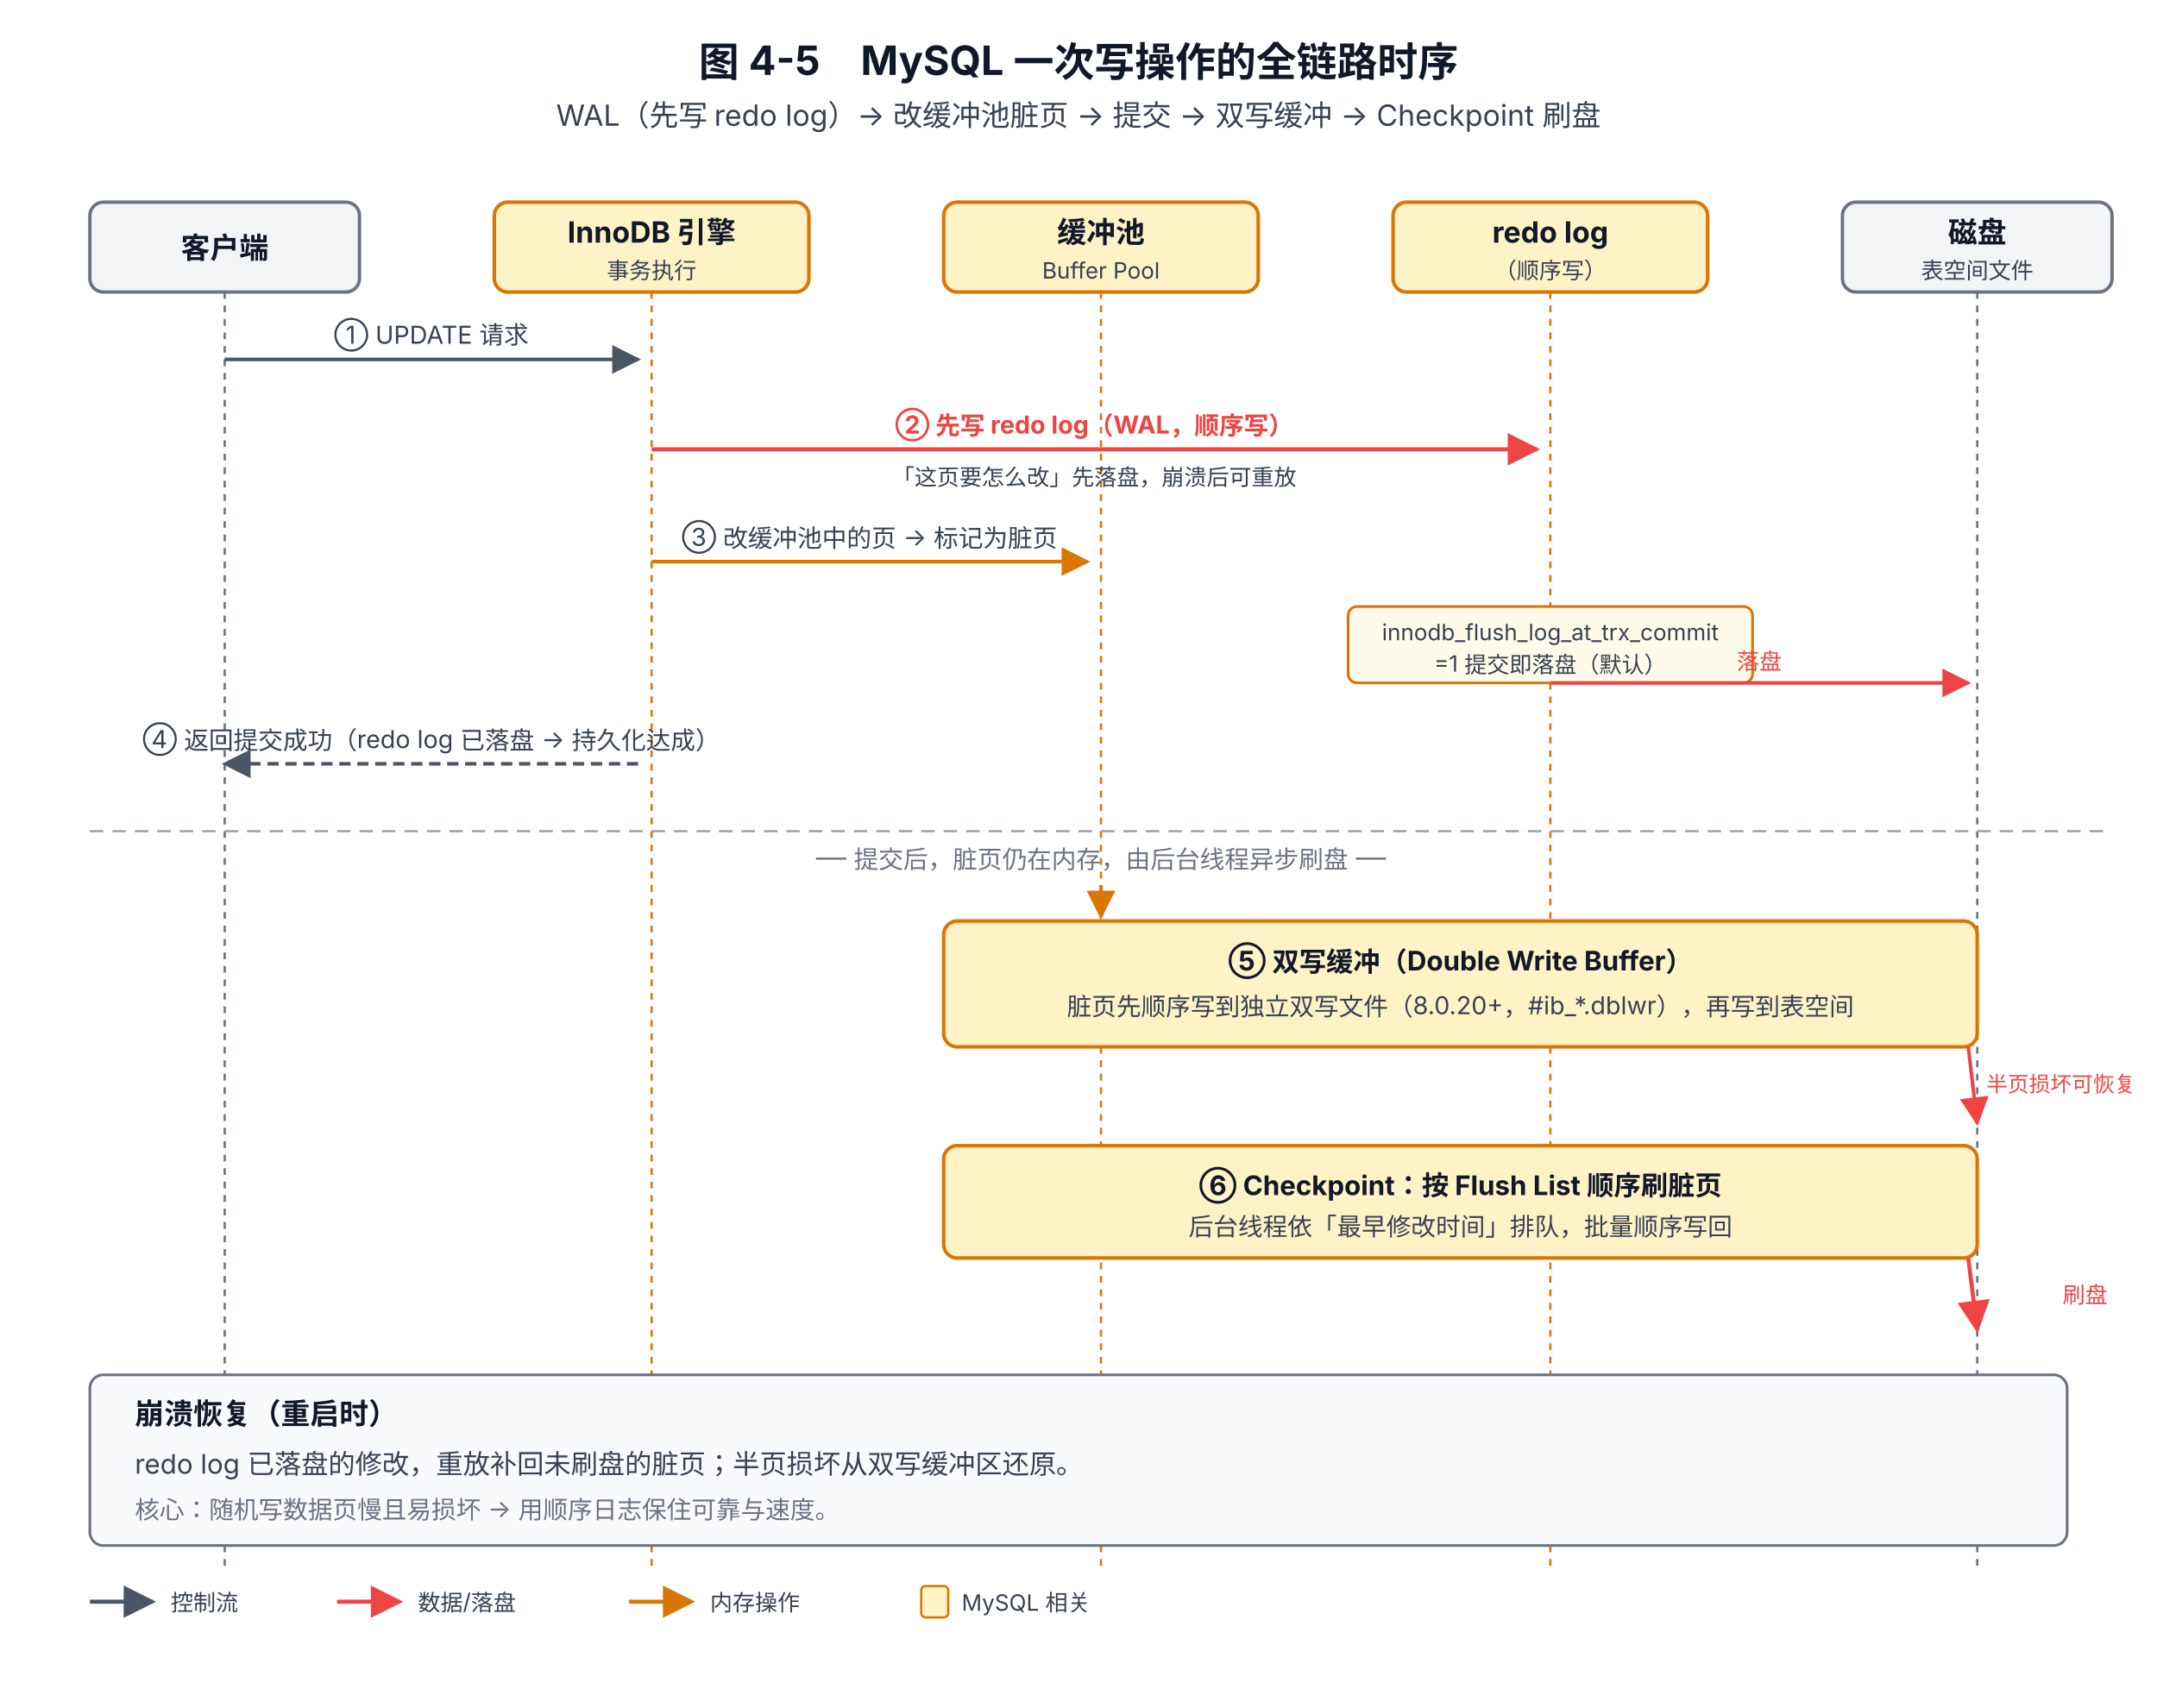
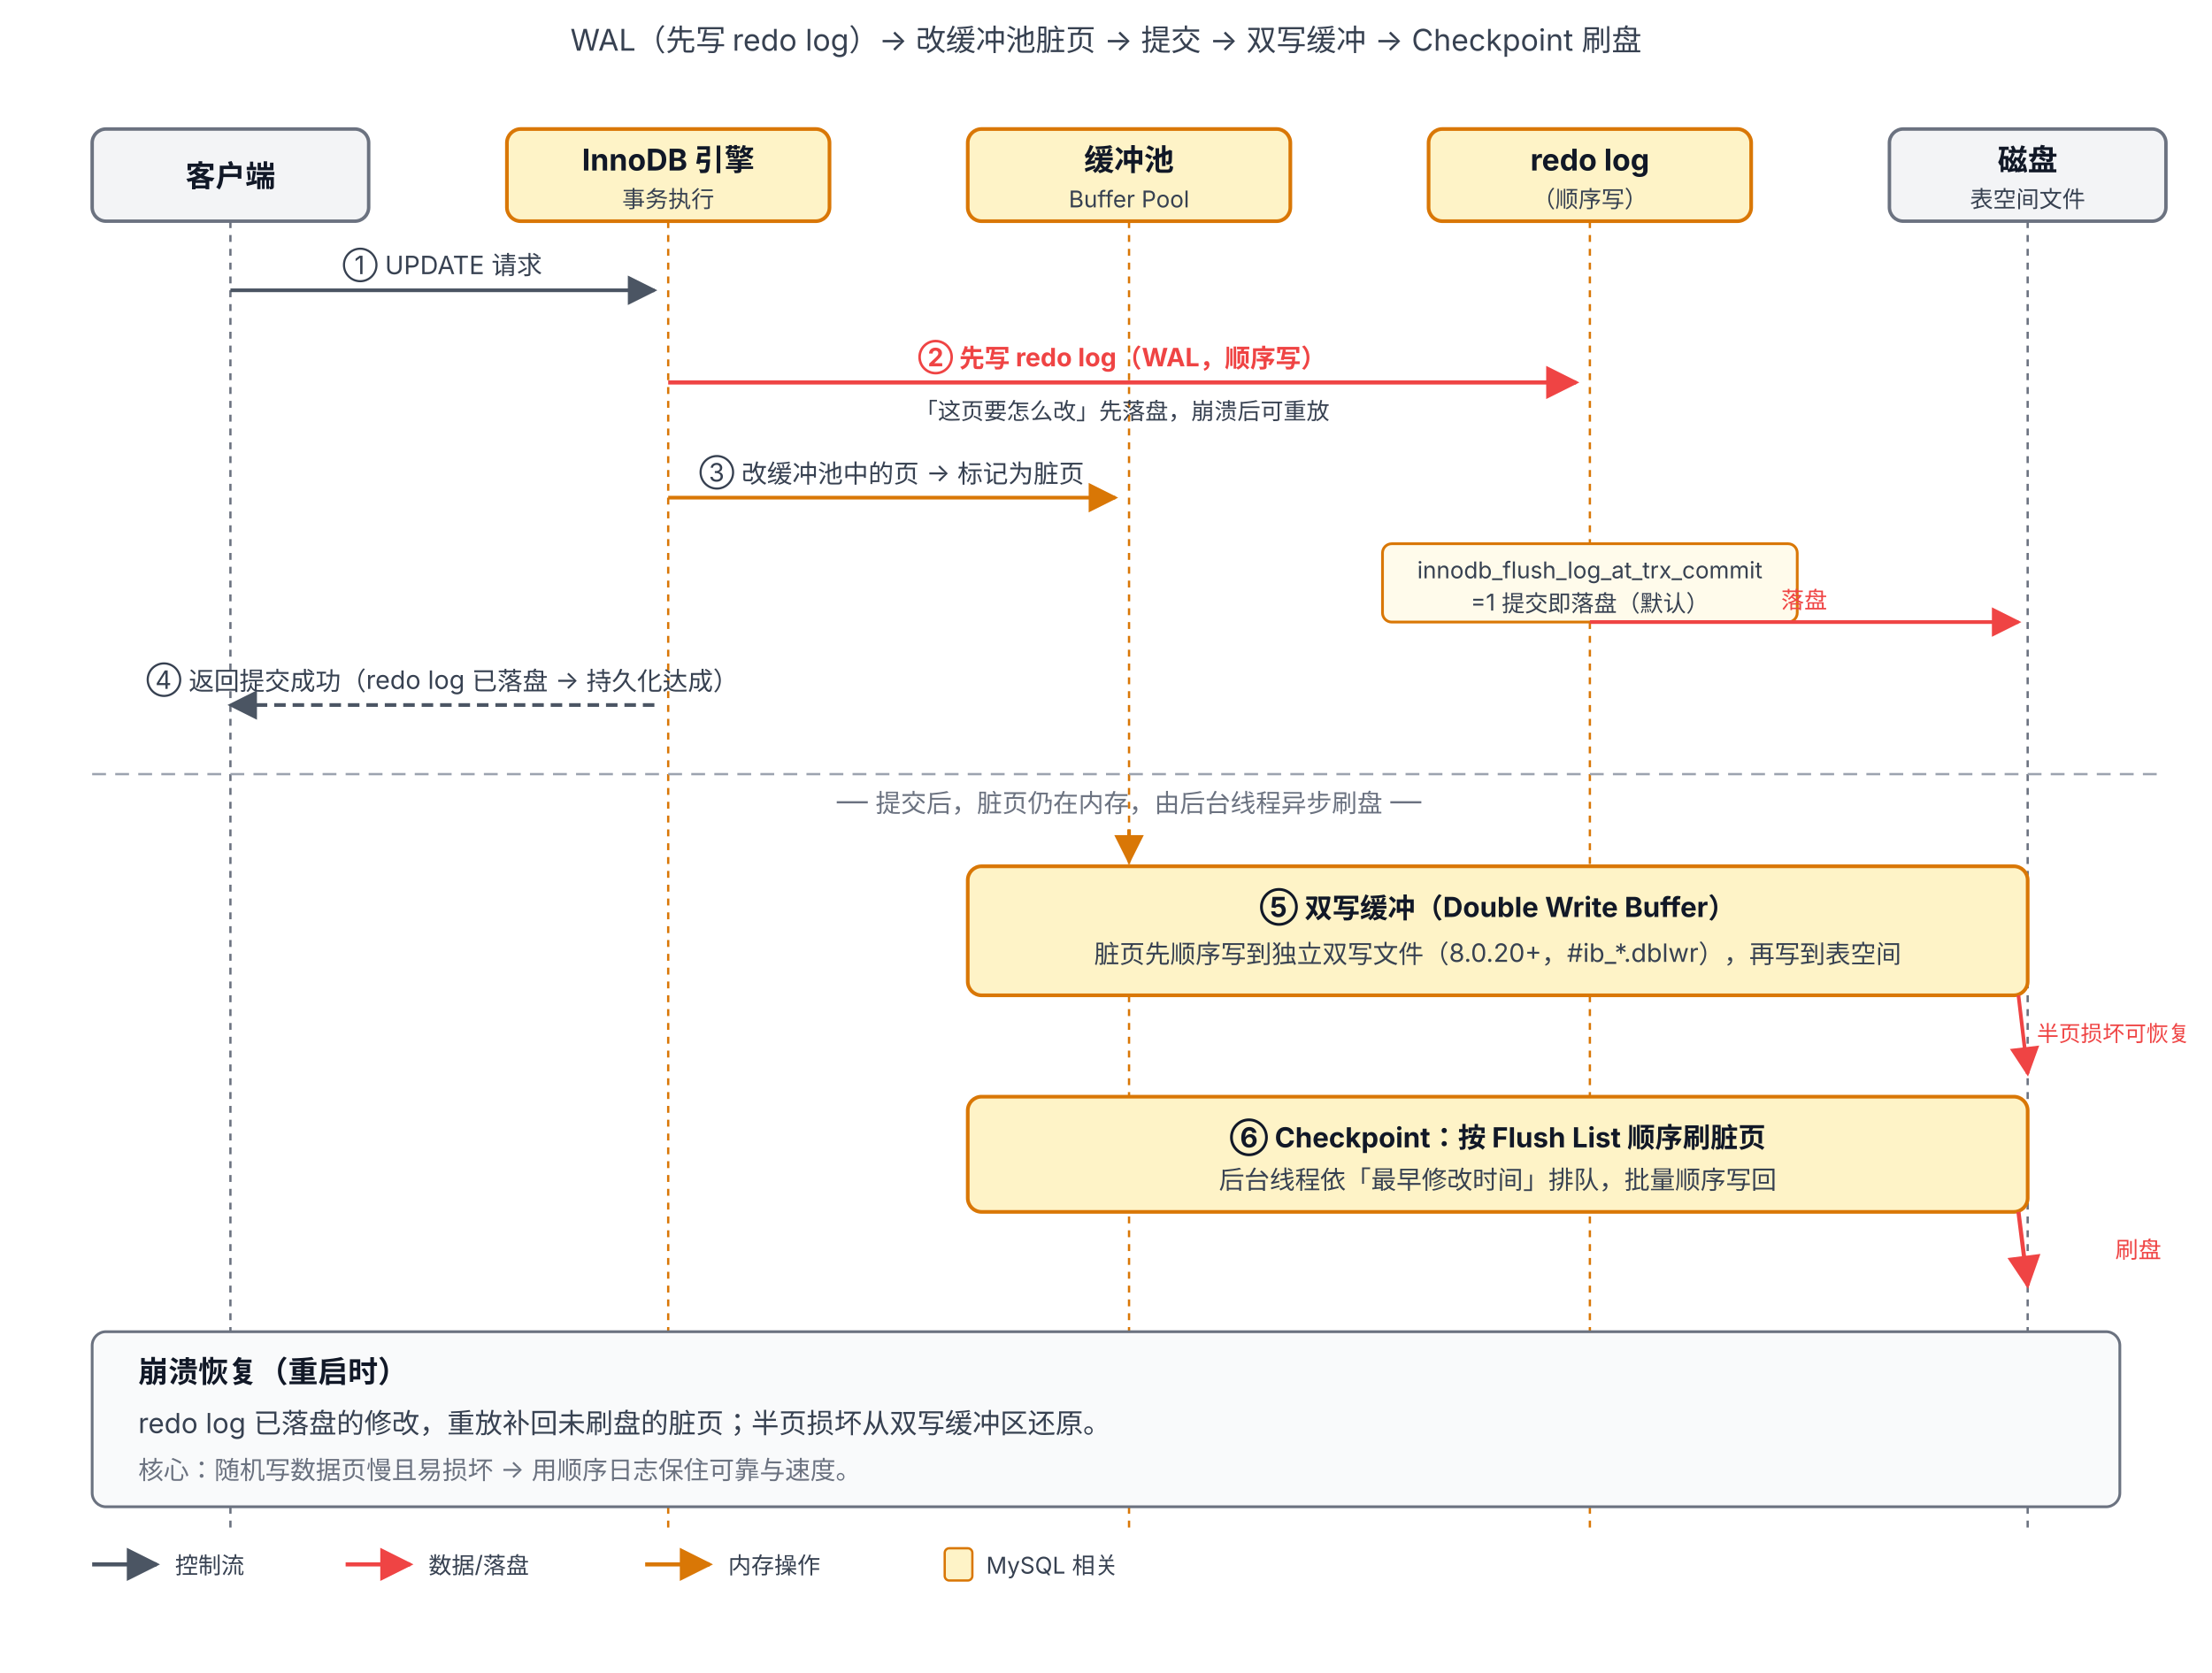
- <svg xmlns="http://www.w3.org/2000/svg" viewBox="0 0 960 760" font-family="system-ui, -apple-system, 'PingFang SC', 'Microsoft YaHei', sans-serif">
+ <svg xmlns="http://www.w3.org/2000/svg" viewBox="0 34 960 726" font-family="system-ui, -apple-system, 'PingFang SC', 'Microsoft YaHei', sans-serif">
  <defs>
    <marker id="arrow" viewBox="0 0 10 10" refX="9" refY="5" markerWidth="8" markerHeight="8" orient="auto-start-reverse">
      <path d="M0,0 L10,5 L0,10 z" fill="#4B5563" />
    </marker>
    <marker id="arrowRed" viewBox="0 0 10 10" refX="9" refY="5" markerWidth="8" markerHeight="8" orient="auto-start-reverse">
      <path d="M0,0 L10,5 L0,10 z" fill="#EF4444" />
    </marker>
    <marker id="arrowInd" viewBox="0 0 10 10" refX="9" refY="5" markerWidth="8" markerHeight="8" orient="auto-start-reverse">
      <path d="M0,0 L10,5 L0,10 z" fill="#D97706" />
    </marker>
  </defs>
-   <text x="480" y="34" text-anchor="middle" font-size="18" font-weight="700" fill="#111827">图 4-5　MySQL 一次写操作的全链路时序</text>
  <text x="480" y="56" text-anchor="middle" font-size="13" fill="#374151">WAL（先写 redo log）→ 改缓冲池脏页 → 提交 → 双写缓冲 → Checkpoint 刷盘</text>
  <rect x="40" y="90" width="120" height="40" rx="6" fill="#F3F4F6" stroke="#6B7280" stroke-width="1.5" />
  <text x="100" y="115" text-anchor="middle" font-size="13" font-weight="700" fill="#111827">客户端</text>
  <line x1="100" y1="130" x2="100" y2="700" stroke="#6B7280" stroke-width="1" stroke-dasharray="3,3" />
  <rect x="220" y="90" width="140" height="40" rx="6" fill="#FEF3C7" stroke="#D97706" stroke-width="1.6" />
  <text x="290" y="108" text-anchor="middle" font-size="13" font-weight="700" fill="#111827">InnoDB 引擎</text>
  <text x="290" y="124" text-anchor="middle" font-size="10" fill="#374151">事务执行</text>
  <line x1="290" y1="130" x2="290" y2="700" stroke="#D97706" stroke-width="1" stroke-dasharray="3,3" />
  <rect x="420" y="90" width="140" height="40" rx="6" fill="#FEF3C7" stroke="#D97706" stroke-width="1.6" />
  <text x="490" y="108" text-anchor="middle" font-size="13" font-weight="700" fill="#111827">缓冲池</text>
  <text x="490" y="124" text-anchor="middle" font-size="10" fill="#374151">Buffer Pool</text>
  <line x1="490" y1="130" x2="490" y2="700" stroke="#D97706" stroke-width="1" stroke-dasharray="3,3" />
  <rect x="620" y="90" width="140" height="40" rx="6" fill="#FEF3C7" stroke="#D97706" stroke-width="1.6" />
  <text x="690" y="108" text-anchor="middle" font-size="13" font-weight="700" fill="#111827">redo log</text>
  <text x="690" y="124" text-anchor="middle" font-size="10" fill="#374151">（顺序写）</text>
  <line x1="690" y1="130" x2="690" y2="700" stroke="#D97706" stroke-width="1" stroke-dasharray="3,3" />
  <rect x="820" y="90" width="120" height="40" rx="6" fill="#F3F4F6" stroke="#6B7280" stroke-width="1.5" />
  <text x="880" y="108" text-anchor="middle" font-size="13" font-weight="700" fill="#111827">磁盘</text>
  <text x="880" y="124" text-anchor="middle" font-size="10" fill="#374151">表空间文件</text>
  <line x1="880" y1="130" x2="880" y2="700" stroke="#6B7280" stroke-width="1" stroke-dasharray="3,3" />
  <line x1="100" y1="160" x2="284" y2="160" stroke="#4B5563" stroke-width="1.6" marker-end="url(#arrow)" />
  <text x="192" y="153" text-anchor="middle" font-size="11" fill="#374151">① UPDATE 请求</text>
  <line x1="290" y1="200" x2="684" y2="200" stroke="#EF4444" stroke-width="1.8" marker-end="url(#arrowRed)" />
  <text x="487" y="193" text-anchor="middle" font-size="11" fill="#EF4444" font-weight="700">② 先写 redo log（WAL，顺序写）</text>
  <text x="487" y="216" text-anchor="middle" font-size="10" fill="#374151">「这页要怎么改」先落盘，崩溃后可重放</text>
  <line x1="290" y1="250" x2="484" y2="250" stroke="#D97706" stroke-width="1.6" marker-end="url(#arrowInd)" />
  <text x="387" y="243" text-anchor="middle" font-size="11" fill="#374151">③ 改缓冲池中的页 → 标记为脏页</text>
  <rect x="600" y="270" width="180" height="34" rx="4" fill="#FFFBEB" stroke="#D97706" stroke-width="1.2" />
  <text x="690" y="285" text-anchor="middle" font-size="10" fill="#374151">innodb_flush_log_at_trx_commit</text>
  <text x="690" y="299" text-anchor="middle" font-size="10" fill="#374151">=1 提交即落盘（默认）</text>
  <line x1="690" y1="304" x2="876" y2="304" stroke="#EF4444" stroke-width="1.6" marker-end="url(#arrowRed)" />
  <text x="783" y="298" text-anchor="middle" font-size="10" fill="#EF4444">落盘</text>
  <line x1="284" y1="340" x2="100" y2="340" stroke="#4B5563" stroke-width="1.6" marker-end="url(#arrow)" stroke-dasharray="5,3" />
  <text x="192" y="333" text-anchor="middle" font-size="11" fill="#374151">④ 返回提交成功（redo log 已落盘 → 持久化达成）</text>
  <line x1="40" y1="370" x2="940" y2="370" stroke="#9CA3AF" stroke-width="1" stroke-dasharray="6,4" />
  <text x="490" y="386" text-anchor="middle" font-size="11" fill="#6B7280">── 提交后，脏页仍在内存，由后台线程异步刷盘 ──</text>
  <rect x="420" y="410" width="460" height="56" rx="6" fill="#FEF3C7" stroke="#D97706" stroke-width="1.6" />
  <text x="650" y="432" text-anchor="middle" font-size="12" font-weight="700" fill="#111827">⑤ 双写缓冲（Double Write Buffer）</text>
  <text x="650" y="452" text-anchor="middle" font-size="11" fill="#374151">脏页先顺序写到独立双写文件（8.0.20+，#ib_*.dblwr），再写到表空间</text>
  <line x1="490" y1="394" x2="490" y2="408" stroke="#D97706" stroke-width="1.6" marker-end="url(#arrowInd)" />
  <line x1="876" y1="466" x2="880" y2="500" stroke="#EF4444" stroke-width="1.6" marker-end="url(#arrowRed)" />
  <text x="884" y="486" font-size="9.5" fill="#EF4444">半页损坏可恢复</text>
  <rect x="420" y="510" width="460" height="50" rx="6" fill="#FEF3C7" stroke="#D97706" stroke-width="1.6" />
  <text x="650" y="532" text-anchor="middle" font-size="12" font-weight="700" fill="#111827">⑥ Checkpoint：按 Flush List 顺序刷脏页</text>
  <text x="650" y="550" text-anchor="middle" font-size="11" fill="#374151">后台线程依「最早修改时间」排队，批量顺序写回</text>
  <line x1="876" y1="560" x2="880" y2="592" stroke="#EF4444" stroke-width="1.8" marker-end="url(#arrowRed)" />
  <text x="918" y="580" font-size="10" fill="#EF4444">刷盘</text>
  <rect x="40" y="612" width="880" height="76" rx="6" fill="#F9FAFB" stroke="#6B7280" stroke-width="1.2" />
  <text x="60" y="634" font-size="13" font-weight="700" fill="#111827">崩溃恢复（重启时）</text>
  <text x="60" y="656" font-size="12" fill="#374151">redo log 已落盘的修改，重放补回未刷盘的脏页；半页损坏从双写缓冲区还原。</text>
  <text x="60" y="676" font-size="11" fill="#6B7280">核心：随机写数据页慢且易损坏 → 用顺序日志保住可靠与速度。</text>
  <g transform="translate(40,705)">
    <line x1="0" y1="8" x2="28" y2="8" stroke="#4B5563" stroke-width="1.8" marker-end="url(#arrow)" />
    <text x="36" y="12" font-size="10" fill="#374151">控制流</text>
    <line x1="110" y1="8" x2="138" y2="8" stroke="#EF4444" stroke-width="1.8" marker-end="url(#arrowRed)" />
    <text x="146" y="12" font-size="10" fill="#374151">数据/落盘</text>
    <line x1="240" y1="8" x2="268" y2="8" stroke="#D97706" stroke-width="1.8" marker-end="url(#arrowInd)" />
    <text x="276" y="12" font-size="10" fill="#374151">内存操作</text>
    <rect x="370" y="1" width="12" height="14" rx="2" fill="#FEF3C7" stroke="#D97706" />
    <text x="388" y="12" font-size="10" fill="#374151">MySQL 相关</text>
  </g>
</svg>
